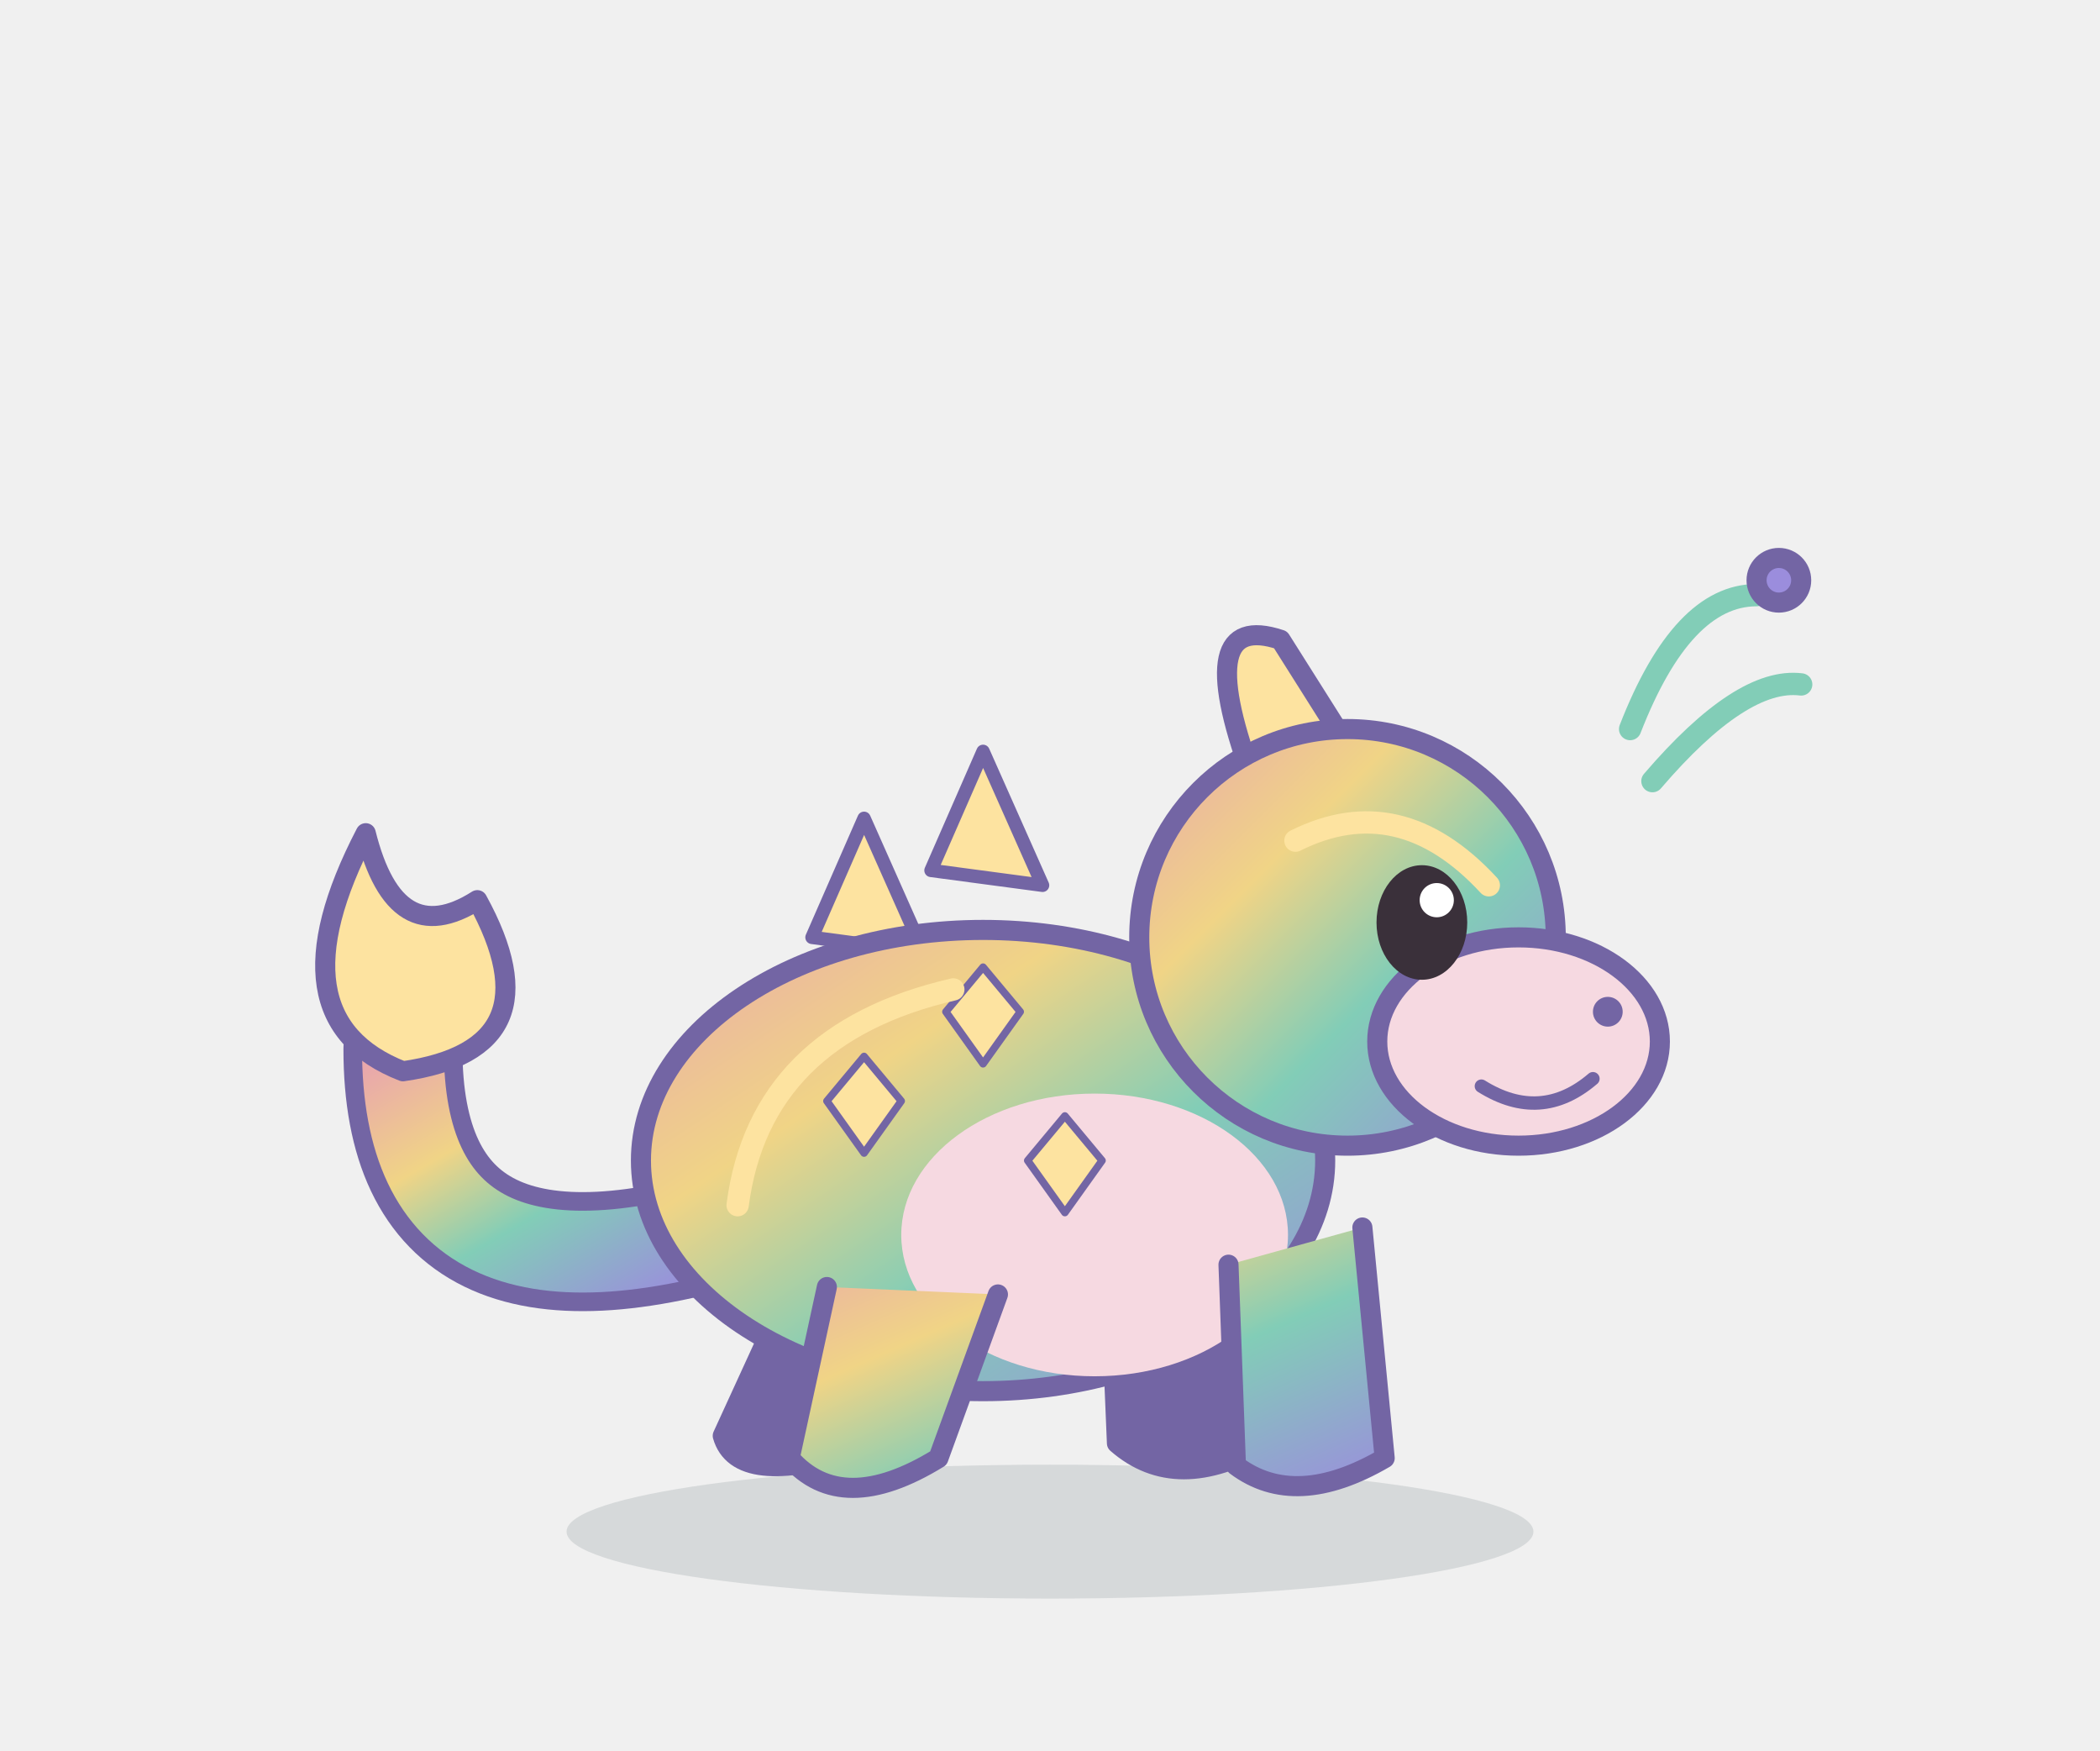
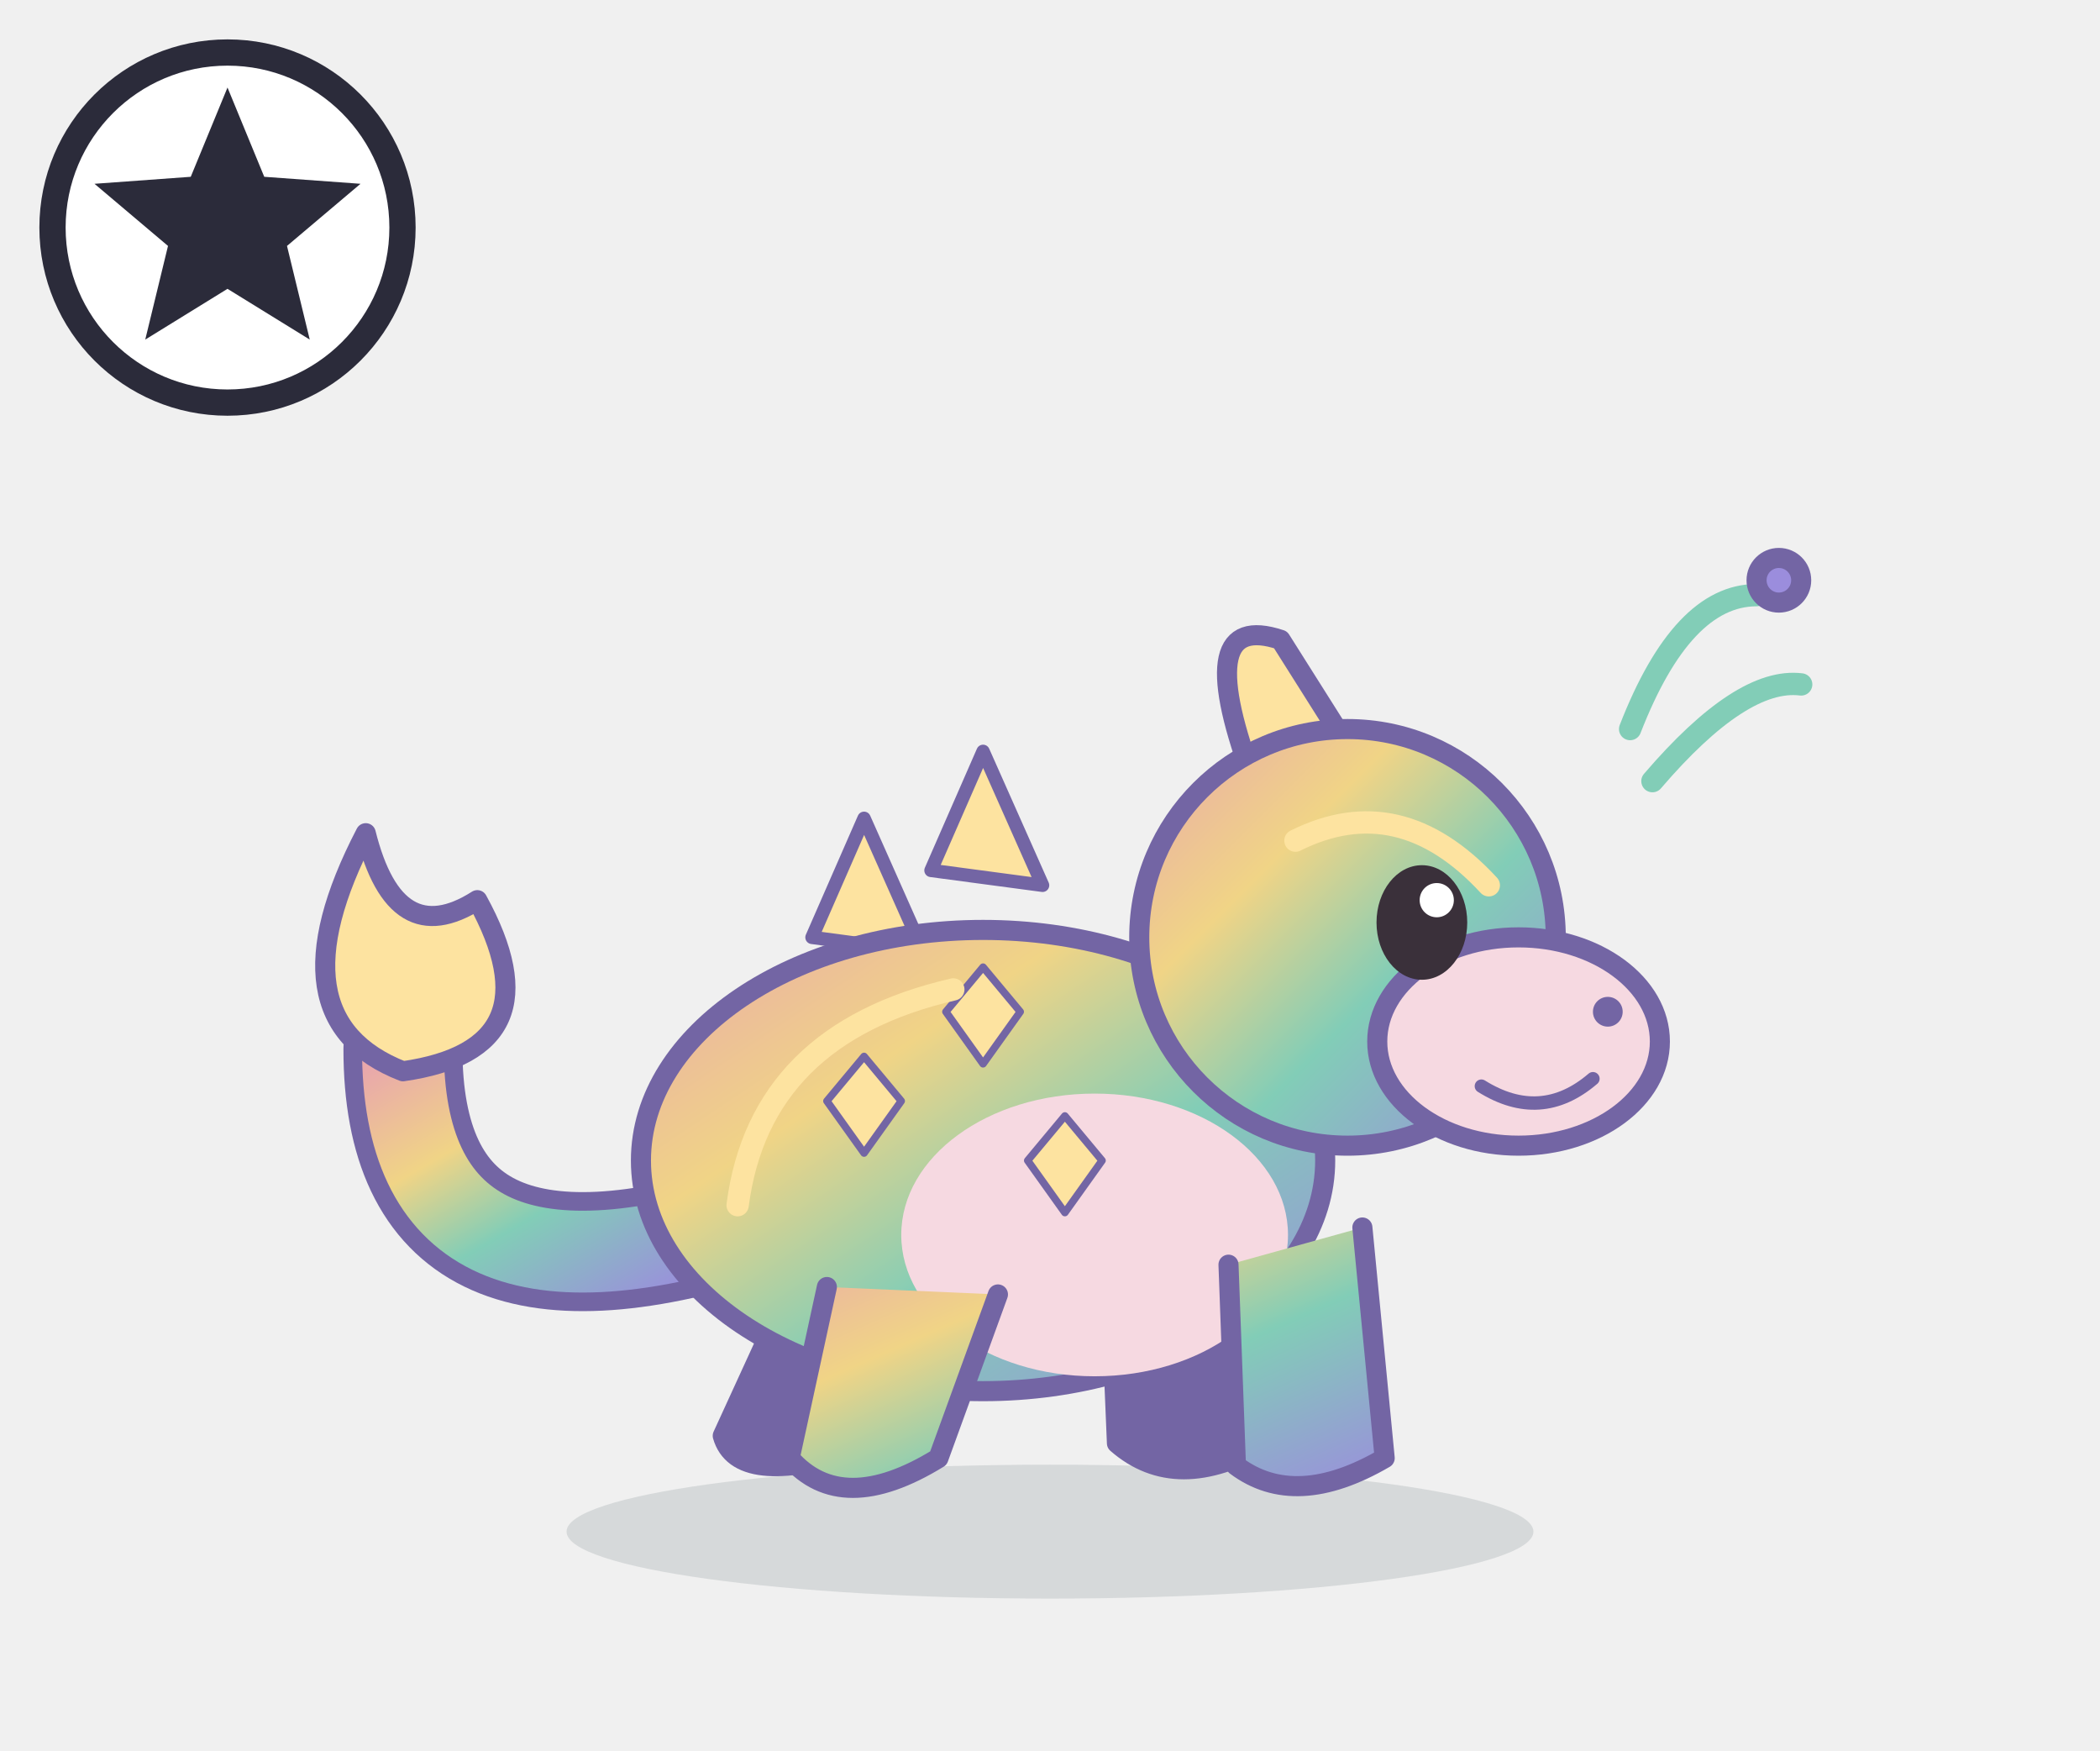
<svg xmlns="http://www.w3.org/2000/svg" width="240" height="200" viewBox="0 0 240 200">
  <defs>
    <linearGradient id="rainbow" x1="0" y1="0" x2="1" y2="1">
      <stop stop-color="#E9A8AB" />
      <stop offset=".32" stop-color="#F0D486" />
      <stop offset=".60" stop-color="#82CDB7" />
      <stop offset="1" stop-color="#9B8DDD" />
    </linearGradient>
  </defs>
  <ellipse cx="120" cy="175" rx="55.25" ry="7.65" fill="#293F45" opacity=".13" />
  <g transform="translate(18 25.5) scale(0.85)" stroke="#7365A4" stroke-width="2.7" stroke-linejoin="round" stroke-linecap="round">
    <path d="M80 134 Q33 149 33 111" stroke="#7365A4" stroke-width="16" fill="none" />
    <path d="M80 134 Q33 149 33 111" stroke="url(#rainbow)" stroke-width="11" fill="none" />
    <path d="M33 114 Q15 107 28 82 Q32 98 43 91 Q54 111 33 114Z" fill="#FDE3A0" />
    <path d="M88 96 l7 -16 8 18Z" fill="#FDE3A0" stroke="#7365A4" stroke-width="1.8" />
    <path d="M104 87 l7 -16 8 18Z" fill="#FDE3A0" stroke="#7365A4" stroke-width="1.8" />
    <path d="M87 139 L76 163 Q78 170 94 165 L106 141 M128 140 L129 164 Q137 171 149 164 L149 135" fill="#7365A4" />
    <ellipse cx="111" cy="126" rx="46" ry="31" fill="url(#rainbow)" />
    <ellipse cx="126" cy="136" rx="26" ry="19" fill="#F6D9E1" stroke="none" />
    <path d="M90 143 L85 166 Q92 174 105 166 L113 144 M144 140 L145 167 Q153 173 165 166 L162 135" fill="url(#rainbow)" />
    <path d="M147 74 Q139 52 151 56 L163 75Z" fill="#FDE3A0" />
    <circle cx="160" cy="96" r="28" fill="url(#rainbow)" />
    <ellipse cx="183" cy="110" rx="19" ry="14" fill="#F6D9E1" />
    <ellipse cx="170" cy="94" rx="6.1" ry="7.7" fill="#3A303A" stroke="none" />
    <circle cx="172" cy="91" r="2.3" fill="white" stroke="none" />
    <circle cx="195" cy="106" r="2" fill="#7365A4" stroke="none" />
    <path d="M178 116 Q186 121 193 115" fill="none" stroke-width="1.8" />
    <path d="M95 112 l5 6 -5 7 -5 -7Z" fill="#FDE3A0" stroke="#7365A4" stroke-width="1" />
    <path d="M111 100 l5 6 -5 7 -5 -7Z" fill="#FDE3A0" stroke="#7365A4" stroke-width="1" />
    <path d="M122 120 l5 6 -5 7 -5 -7Z" fill="#FDE3A0" stroke="#7365A4" stroke-width="1" />
    <path d="M78 132 Q81 109 107 103 M153 83 Q167 76 179 89" fill="none" stroke="#FDE3A0" stroke-width="3" stroke-linecap="round" />
    <path d="M198 68 q7 -18 17 -18 M201 75 q12 -14 20 -13" stroke="#82CDB7" stroke-width="3" fill="none" />
    <circle cx="218" cy="48" r="3" fill="#9B8DDD" />
  </g>
+   <g data-variant-badge="prismatic" aria-hidden="true">
+     <circle cx="26" cy="26" r="20" fill="#FFFFFF" stroke="#2B2B3A" stroke-width="3" />
+     <path d="M26 10 L30.2 20.2 L41.2 21 L32.8 28.1 L35.4 38.8 L26 33 L16.6 38.8 L19.2 28.1 L10.8 21 L21.8 20.2Z" fill="#2B2B3A" />
+   </g>
</svg>
